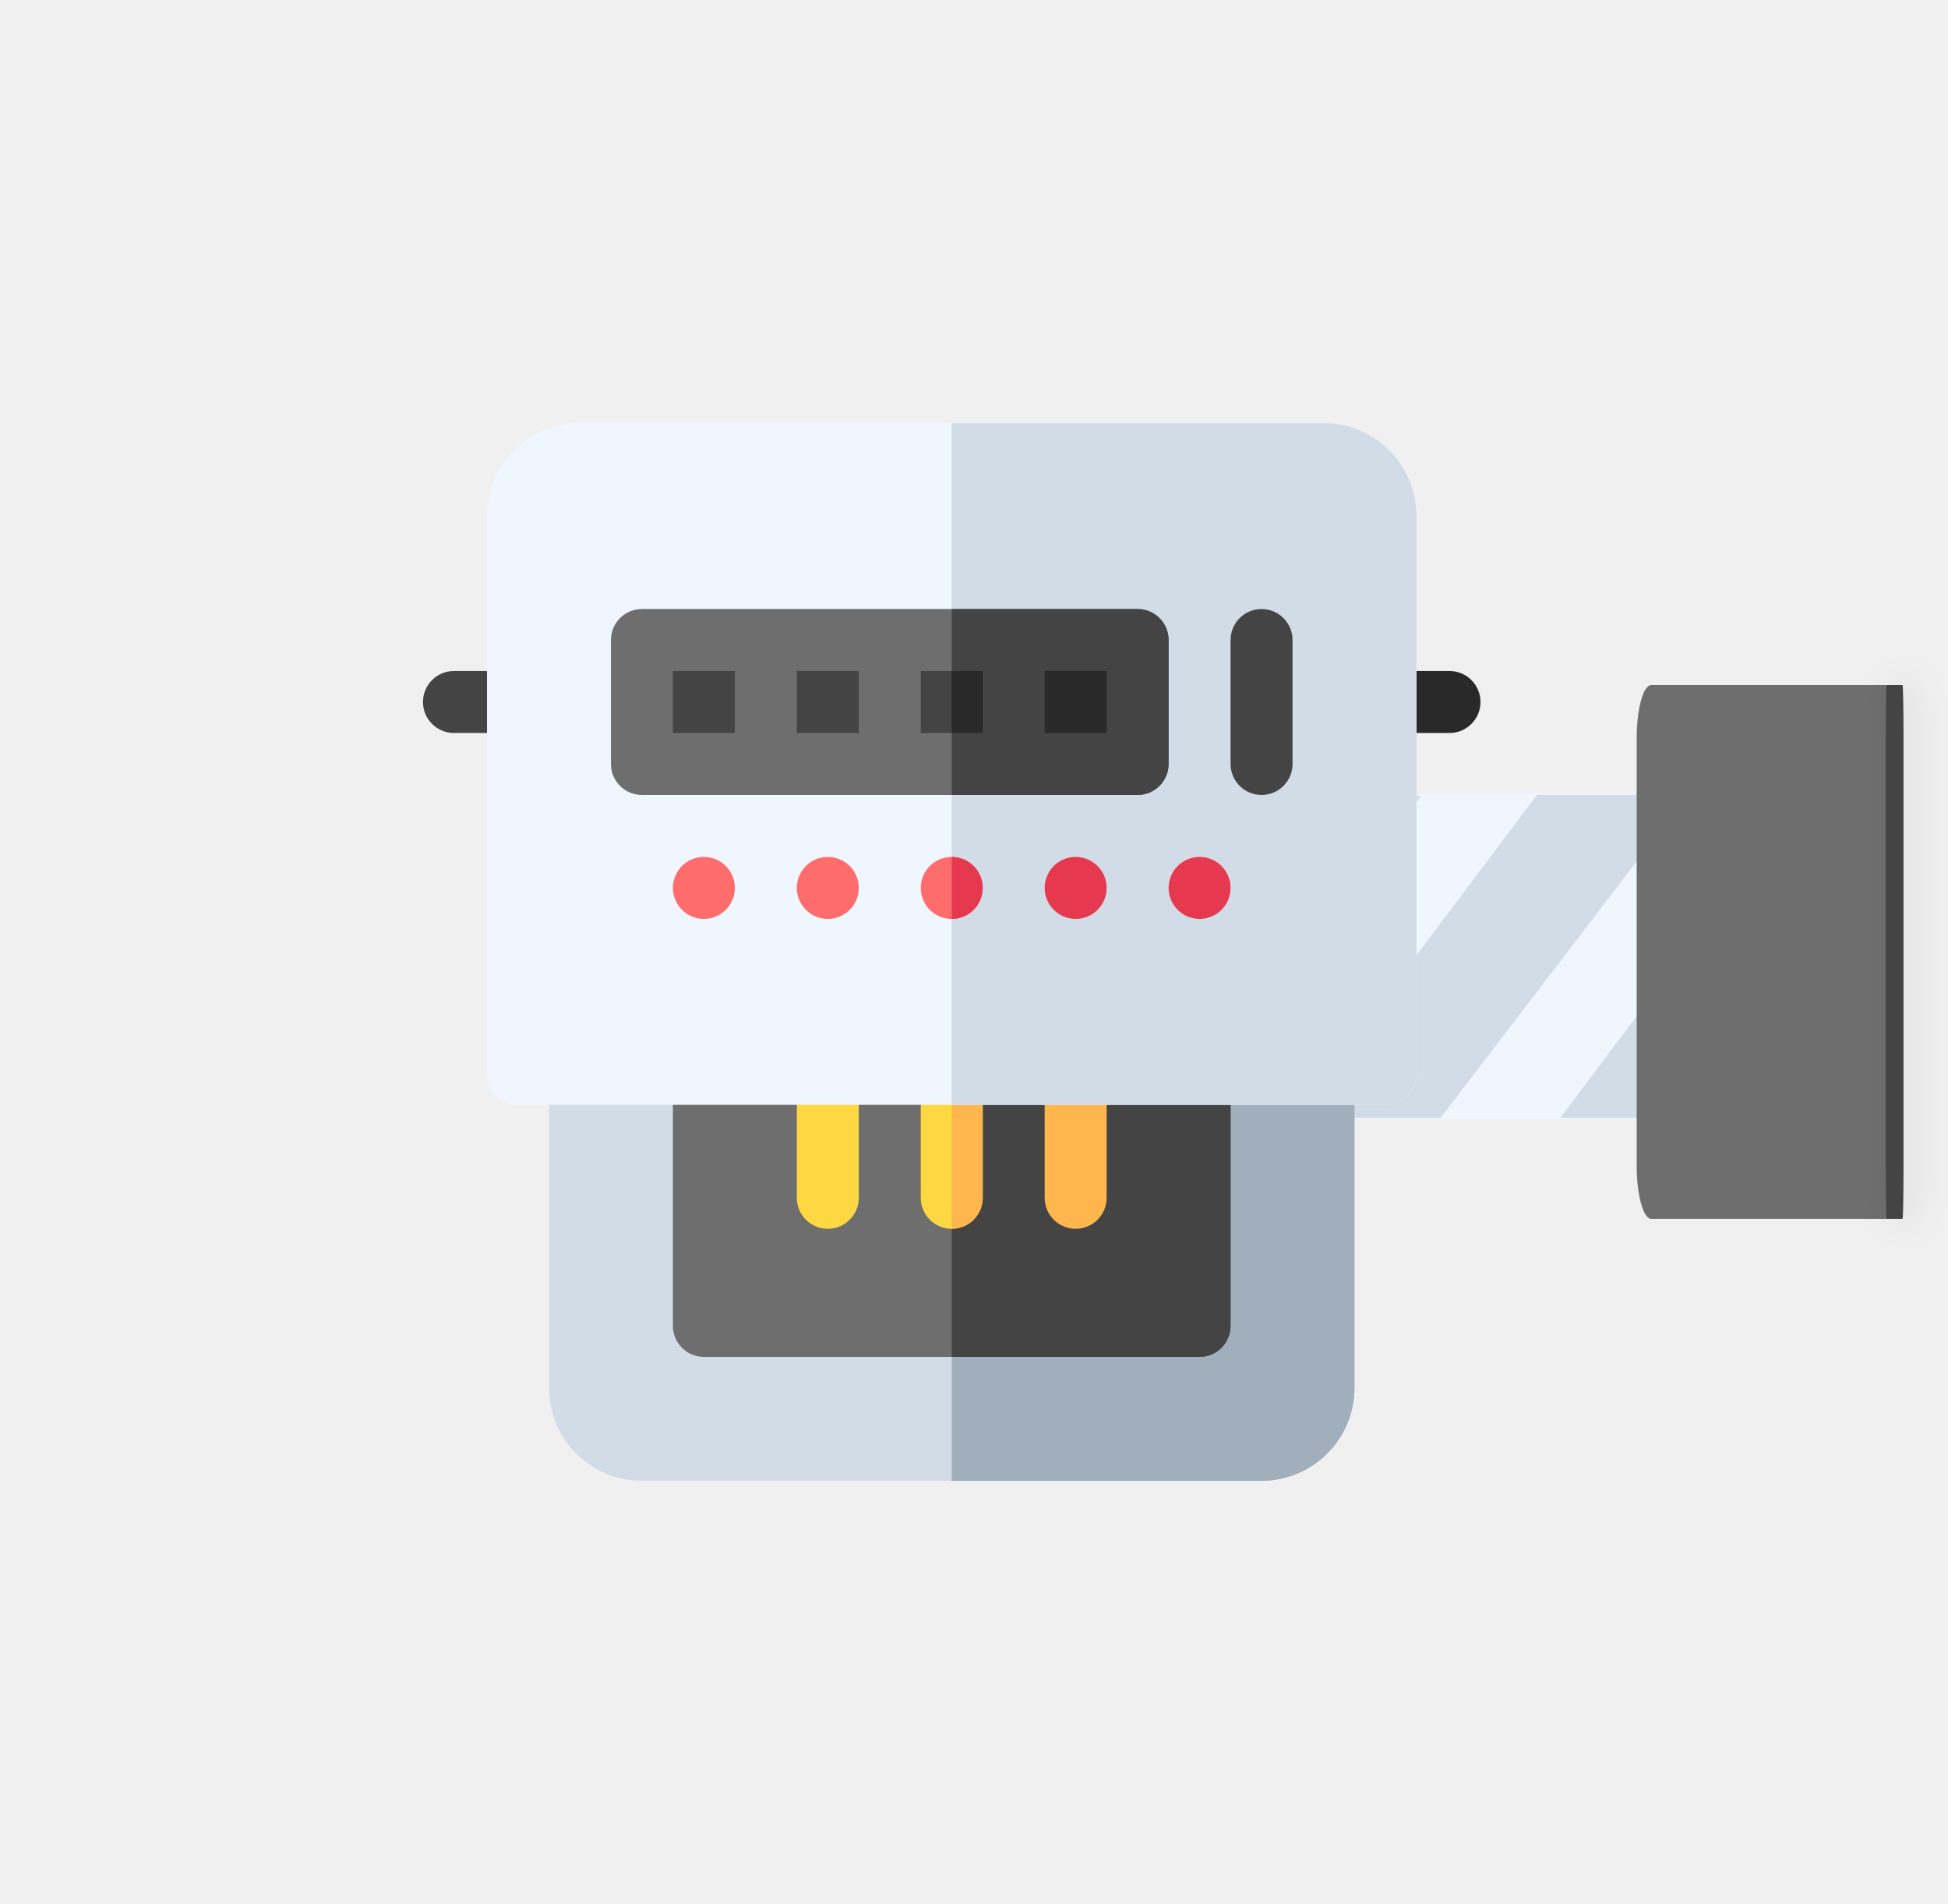
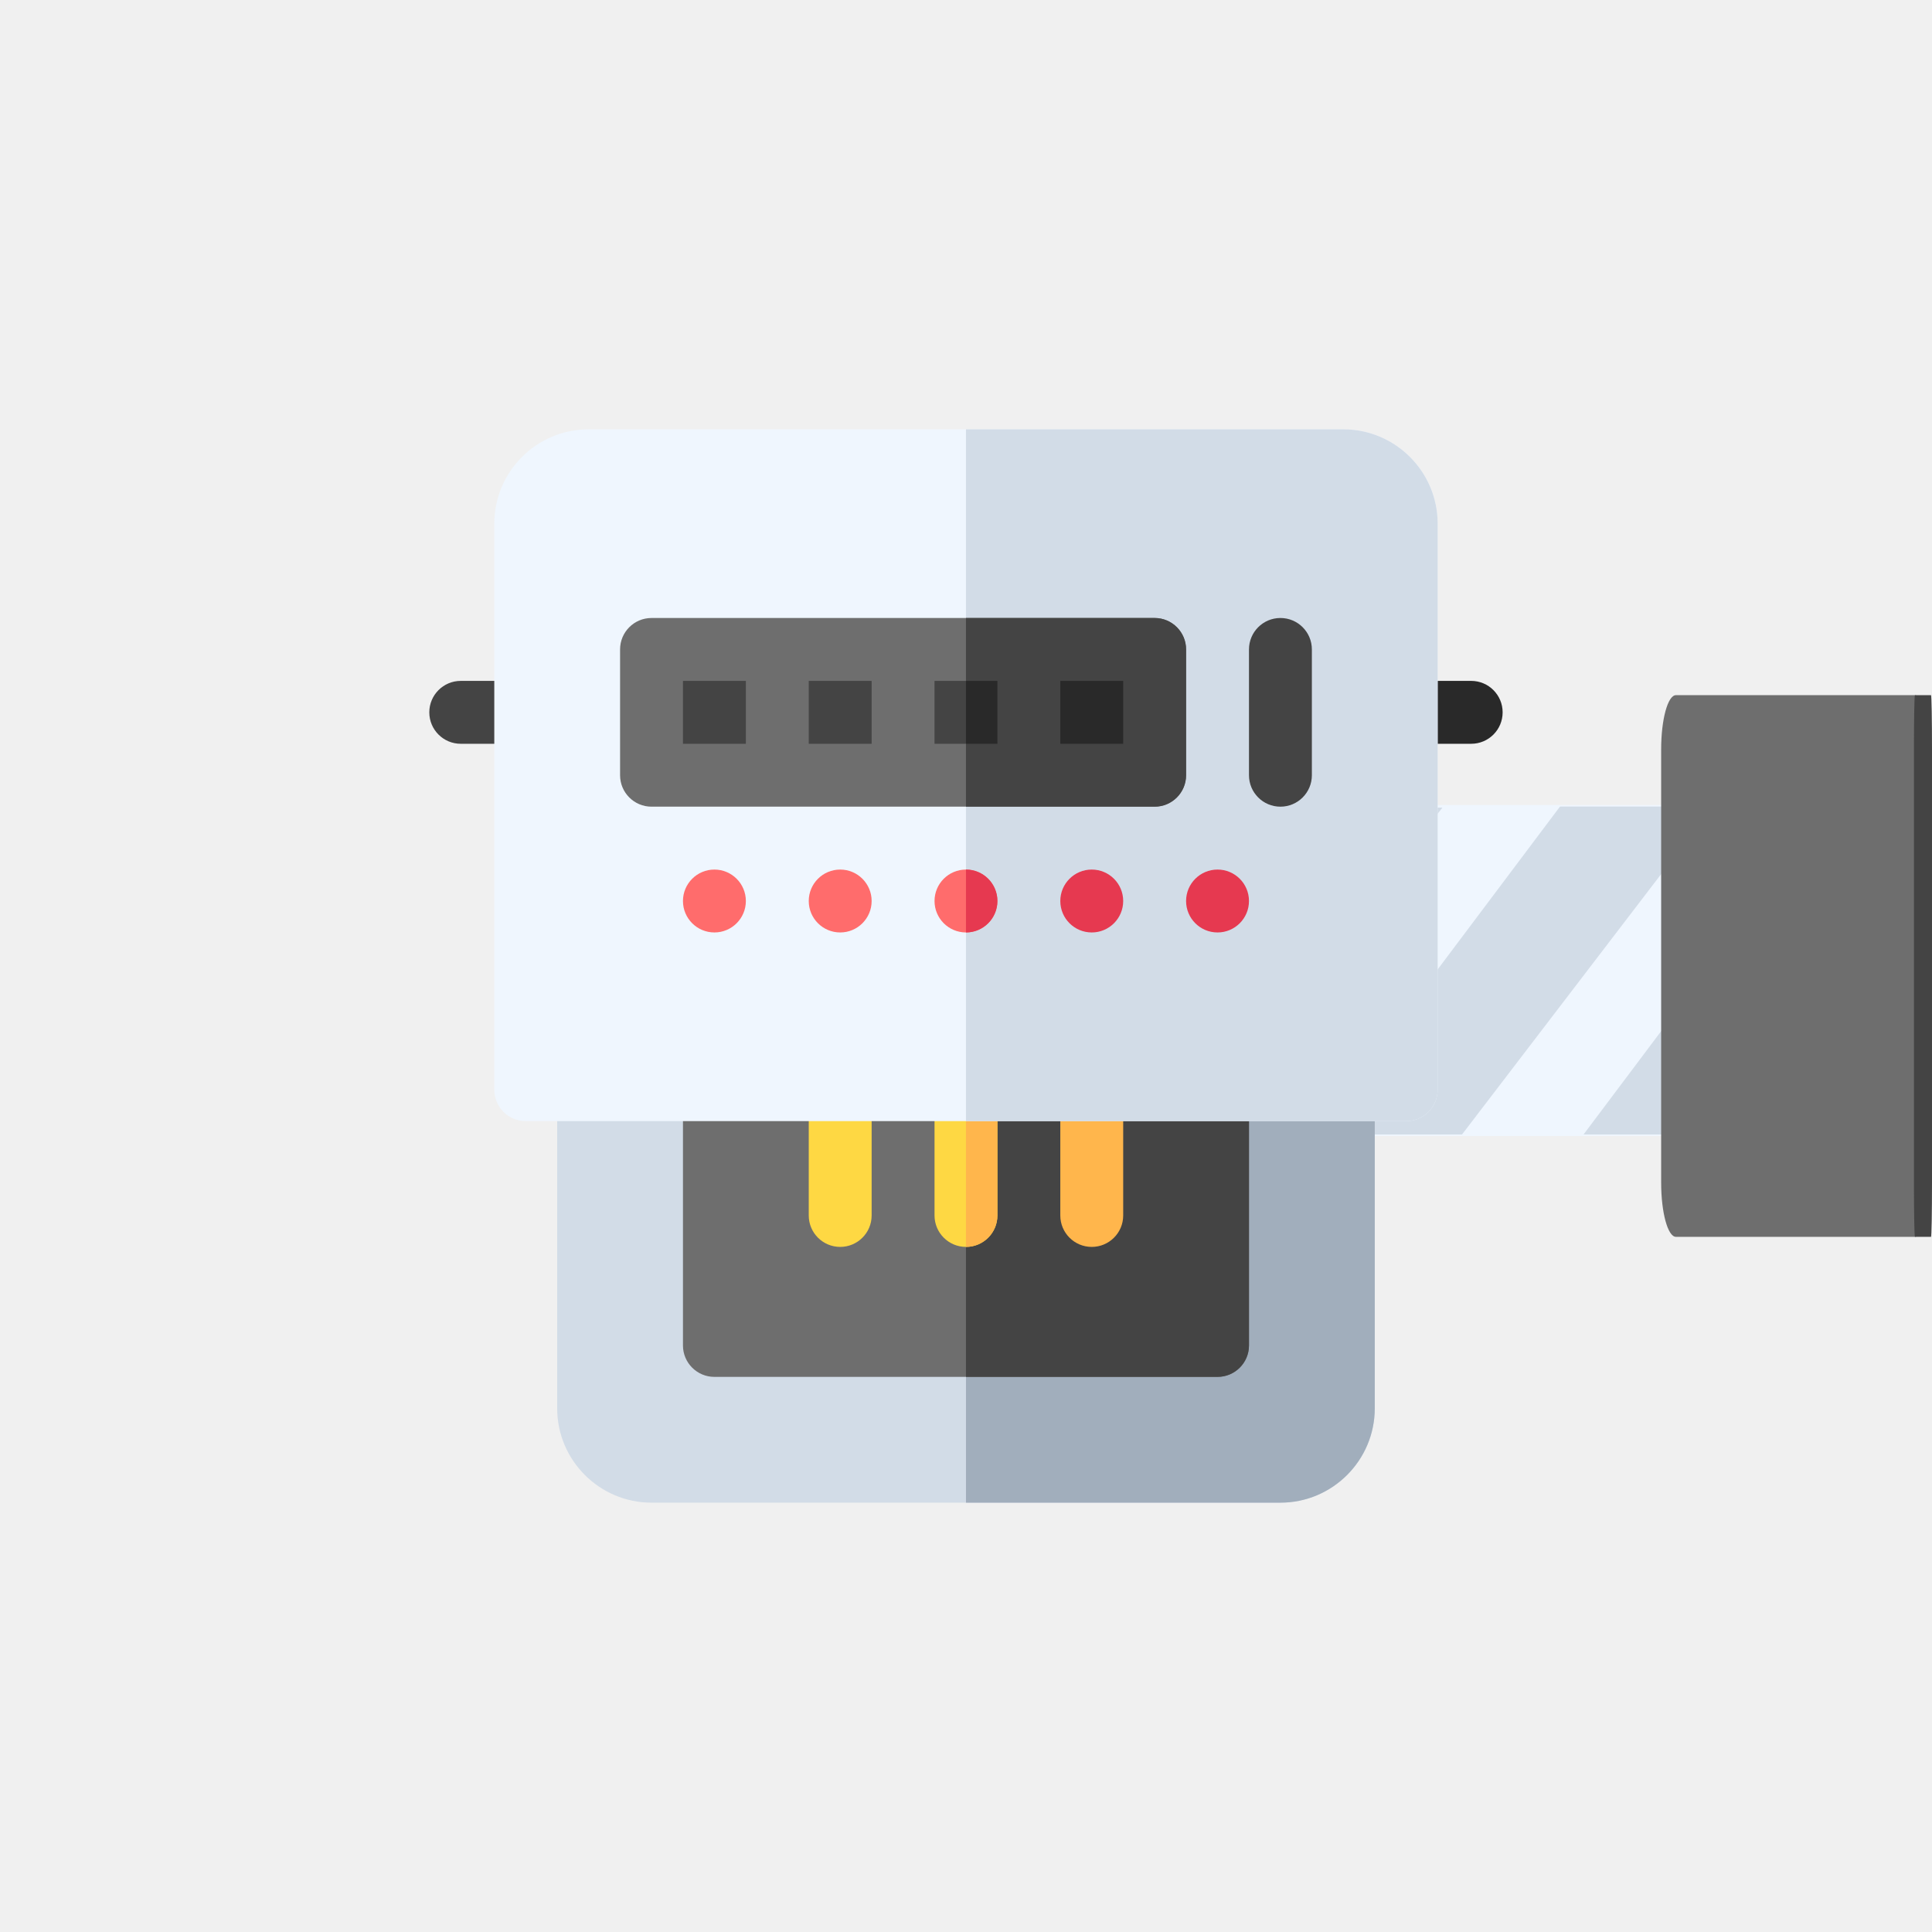
- <svg xmlns="http://www.w3.org/2000/svg" width="219" height="214" viewBox="0 0 219 214" fill="none">
+ <svg xmlns="http://www.w3.org/2000/svg" width="214" height="214" viewBox="0 0 214 214" fill="none">
  <path d="M152.813 89.167L147.516 89.167L133.686 89.167L112.251 89.167L104.233 89.167L93.552 89.554C90.992 90.425 89.167 92.657 89.167 95.276L89.167 119.715C89.167 123.087 92.195 125.824 95.927 125.824L133.686 125.824L142.55 125.824L152.813 125.824L174.248 125.824L183.342 125.824L193.375 125.824L197.332 125.824C201.064 125.824 204.093 123.087 204.093 119.715L204.093 95.276C204.093 91.904 201.064 89.167 197.332 89.167L152.813 89.167Z" fill="#EFF6FE" />
  <path d="M124.794 112.249L124.794 131.002C124.794 131.96 124.931 132.882 125.178 133.731L125.823 133.022L125.823 132.531L125.785 125.526L131.589 125.526L159.77 89.457L142.601 89.457L124.794 112.249Z" fill="#D2DCE7" />
  <mask id="mask0" mask-type="alpha" maskUnits="userSpaceOnUse" x="34" y="89" width="170" height="37">
    <path d="M128.445 89.34L120.641 89.34L100.264 89.34L68.684 89.34L56.871 89.34L41.134 89.723C37.363 90.587 34.673 92.798 34.673 95.393L34.673 119.605C34.673 122.946 39.136 125.658 44.634 125.658L100.264 125.658L113.324 125.658L128.445 125.658L160.025 125.658L173.424 125.658L188.206 125.658L194.036 125.658C199.534 125.658 203.996 122.946 203.996 119.605L203.996 95.393C203.996 92.052 199.534 89.34 194.036 89.34L128.445 89.34Z" fill="#EFF6FE" />
  </mask>
  <g mask="url(#mask0)">
    <path d="M145.142 126.154L153.063 127.093C153.074 128.058 156.774 131.232 157.031 132.084L187.322 92.473L187.261 87.378L187.057 70.35L145.142 126.154Z" fill="#D2DCE7" />
    <path d="M191.211 87.378L187.322 92.473L187.261 87.378L191.211 87.378Z" fill="#D2DCE7" />
    <path d="M175.033 126.154L182.953 127.093C182.965 128.058 186.665 131.232 186.922 132.084L217.213 92.473L217.152 87.378L216.947 70.35L175.033 126.154Z" fill="#D2DCE7" />
    <path d="M221.102 87.378L217.213 92.473L217.152 87.378L221.102 87.378Z" fill="#D2DCE7" />
  </g>
  <path d="M213.722 131L213.722 83C213.722 79.688 212.988 77 212.083 77L185.639 77C184.734 77 184 79.688 184 83L184 131C184 134.312 184.734 137 185.639 137L212.083 137C212.988 137 213.722 134.312 213.722 131Z" fill="#6E6E6E" />
-   <g filter="url(#filter0_d)">
-     <path d="M214 131L214 83C214 79.688 213.951 77 213.89 77L212.11 77C212.049 77 212 79.688 212 83L212 131C212 134.312 212.049 137 212.11 137L213.89 137C213.951 137 214 134.312 214 131Z" fill="#444444" />
-   </g>
+   <path d="M214 131L214 83C214 79.688 213.951 77 213.89 77L212.11 77C212.049 77 212 79.688 212 83L212 131C212 134.312 212.049 137 212.11 137L213.89 137C213.951 137 214 134.312 214 131Z" fill="#444444" />
  <g clip-path="url(#clip0)">
    <path d="M152.277 120.7V155.995C152.277 161.756 147.588 166.444 141.827 166.444H72.166C66.405 166.444 61.717 161.756 61.717 155.995V120.7C61.717 118.777 63.277 117.217 65.2 117.217H148.794C150.716 117.217 152.277 118.777 152.277 120.7Z" fill="#D2DCE7" />
    <path d="M152.277 120.7V155.995C152.277 161.756 147.589 166.444 141.828 166.444H106.997V117.217H148.794C150.717 117.217 152.277 118.777 152.277 120.7Z" fill="#A1AEBC" />
    <path d="M138.345 120.7V149.029C138.345 150.952 136.784 152.512 134.862 152.512H79.132C77.21 152.512 75.649 150.952 75.649 149.029V120.7C75.649 118.777 77.21 117.217 79.132 117.217H134.862C136.784 117.217 138.345 118.777 138.345 120.7Z" fill="#6E6E6E" />
    <path d="M138.345 120.7V149.029C138.345 150.952 136.784 152.512 134.862 152.512H106.997V117.217H134.862C136.784 117.217 138.345 118.777 138.345 120.7Z" fill="#444444" />
    <path d="M93.065 138.115C91.141 138.115 89.582 136.556 89.582 134.632V120.7C89.582 118.776 91.141 117.217 93.065 117.217C94.988 117.217 96.548 118.776 96.548 120.7V134.632C96.548 136.556 94.988 138.115 93.065 138.115Z" fill="#FED843" />
    <path d="M110.48 120.7V134.632C110.48 136.555 108.919 138.115 106.997 138.115C105.074 138.115 103.514 136.555 103.514 134.632V120.7C103.514 118.777 105.074 117.217 106.997 117.217C108.919 117.217 110.48 118.777 110.48 120.7Z" fill="#FED843" />
    <path d="M110.48 120.7V134.632C110.48 136.555 108.92 138.115 106.997 138.115V117.217C108.92 117.217 110.48 118.777 110.48 120.7Z" fill="#FFB64C" />
    <path d="M120.929 138.115C119.005 138.115 117.446 136.556 117.446 134.632V120.7C117.446 118.776 119.005 117.217 120.929 117.217C122.852 117.217 124.412 118.776 124.412 120.7V134.632C124.412 136.556 122.852 138.115 120.929 138.115Z" fill="#FFB64C" />
    <path d="M162.958 82.386H155.76C153.836 82.386 152.277 80.827 152.277 78.903C152.277 76.979 153.836 75.42 155.76 75.42H162.958C164.882 75.42 166.441 76.979 166.441 78.903C166.441 80.827 164.882 82.386 162.958 82.386Z" fill="#292929" />
    <path d="M58.234 82.386H51.035C49.112 82.386 47.552 80.827 47.552 78.903C47.552 76.979 49.112 75.42 51.035 75.42H58.234C60.157 75.42 61.717 76.979 61.717 78.903C61.717 80.827 60.157 82.386 58.234 82.386Z" fill="#444444" />
    <path d="M148.794 47.555H65.2C59.439 47.555 54.751 52.243 54.751 58.004V120.699C54.751 122.622 56.311 124.182 58.234 124.182H155.76C157.683 124.182 159.243 122.622 159.243 120.699V58.004C159.243 52.243 154.555 47.555 148.794 47.555Z" fill="#EFF6FE" />
    <path d="M159.243 58.004V120.699C159.243 122.622 157.683 124.182 155.76 124.182H106.997V47.555H148.794C154.555 47.555 159.243 52.243 159.243 58.004Z" fill="#D2DCE7" />
    <path d="M93.065 103.284C94.988 103.284 96.548 101.725 96.548 99.801C96.548 97.878 94.988 96.318 93.065 96.318C91.141 96.318 89.582 97.878 89.582 99.801C89.582 101.725 91.141 103.284 93.065 103.284Z" fill="#FF6C6C" />
    <path d="M106.997 103.284C108.92 103.284 110.48 101.725 110.48 99.801C110.48 97.878 108.92 96.318 106.997 96.318C105.073 96.318 103.514 97.878 103.514 99.801C103.514 101.725 105.073 103.284 106.997 103.284Z" fill="#FF6C6C" />
    <path d="M110.48 99.801C110.48 101.724 108.92 103.284 106.997 103.284V96.318C108.92 96.318 110.48 97.879 110.48 99.801Z" fill="#E63950" />
    <path d="M120.929 103.284C122.853 103.284 124.412 101.725 124.412 99.801C124.412 97.878 122.853 96.318 120.929 96.318C119.005 96.318 117.446 97.878 117.446 99.801C117.446 101.725 119.005 103.284 120.929 103.284Z" fill="#E63950" />
    <path d="M134.861 103.284C136.785 103.284 138.344 101.725 138.344 99.801C138.344 97.878 136.785 96.318 134.861 96.318C132.937 96.318 131.378 97.878 131.378 99.801C131.378 101.725 132.937 103.284 134.861 103.284Z" fill="#E63950" />
    <path d="M79.132 103.284C81.056 103.284 82.616 101.725 82.616 99.801C82.616 97.878 81.056 96.318 79.132 96.318C77.209 96.318 75.649 97.878 75.649 99.801C75.649 101.725 77.209 103.284 79.132 103.284Z" fill="#FF6C6C" />
    <path d="M127.895 68.453H72.166C70.243 68.453 68.683 70.013 68.683 71.936V85.868C68.683 87.791 70.243 89.352 72.166 89.352H127.895C129.818 89.352 131.378 87.791 131.378 85.868V71.936C131.378 70.013 129.818 68.453 127.895 68.453Z" fill="#6E6E6E" />
    <path d="M131.379 71.936V85.868C131.379 87.791 129.818 89.352 127.896 89.352H106.997V68.453H127.896C129.818 68.453 131.379 70.013 131.379 71.936Z" fill="#444444" />
    <path d="M75.649 75.42H82.616V82.386H75.649V75.42Z" fill="#444444" />
    <path d="M89.582 75.42H96.548V82.386H89.582V75.42Z" fill="#444444" />
    <path d="M103.514 75.42H110.48V82.386H103.514V75.42Z" fill="#444444" />
    <path d="M106.997 75.42H110.48V82.386H106.997V75.42Z" fill="#292929" />
    <path d="M117.446 75.42H124.412V82.386H117.446V75.42Z" fill="#292929" />
    <path d="M141.828 89.352C139.904 89.352 138.345 87.792 138.345 85.868V71.936C138.345 70.013 139.904 68.453 141.828 68.453C143.751 68.453 145.311 70.013 145.311 71.936V85.868C145.311 87.792 143.751 89.352 141.828 89.352Z" fill="#444444" />
  </g>
  <defs>
-     <filter id="filter0_d" x="209" y="73" width="10" height="68" filterUnits="userSpaceOnUse" color-interpolation-filters="sRGB">
-       <feFlood flood-opacity="0" result="BackgroundImageFix" />
-       <feColorMatrix in="SourceAlpha" type="matrix" values="0 0 0 0 0 0 0 0 0 0 0 0 0 0 0 0 0 0 127 0" />
-       <feOffset dx="1" />
-       <feGaussianBlur stdDeviation="2" />
-       <feColorMatrix type="matrix" values="0 0 0 0 0 0 0 0 0 0 0 0 0 0 0 0 0 0 0.1 0" />
-       <feBlend mode="normal" in2="BackgroundImageFix" result="effect1_dropShadow" />
-       <feBlend mode="normal" in="SourceGraphic" in2="effect1_dropShadow" result="shape" />
-     </filter>
    <clipPath id="clip0">
      <rect width="118.889" height="118.889" fill="white" transform="translate(47.5522 47.5547)" />
    </clipPath>
  </defs>
</svg>
